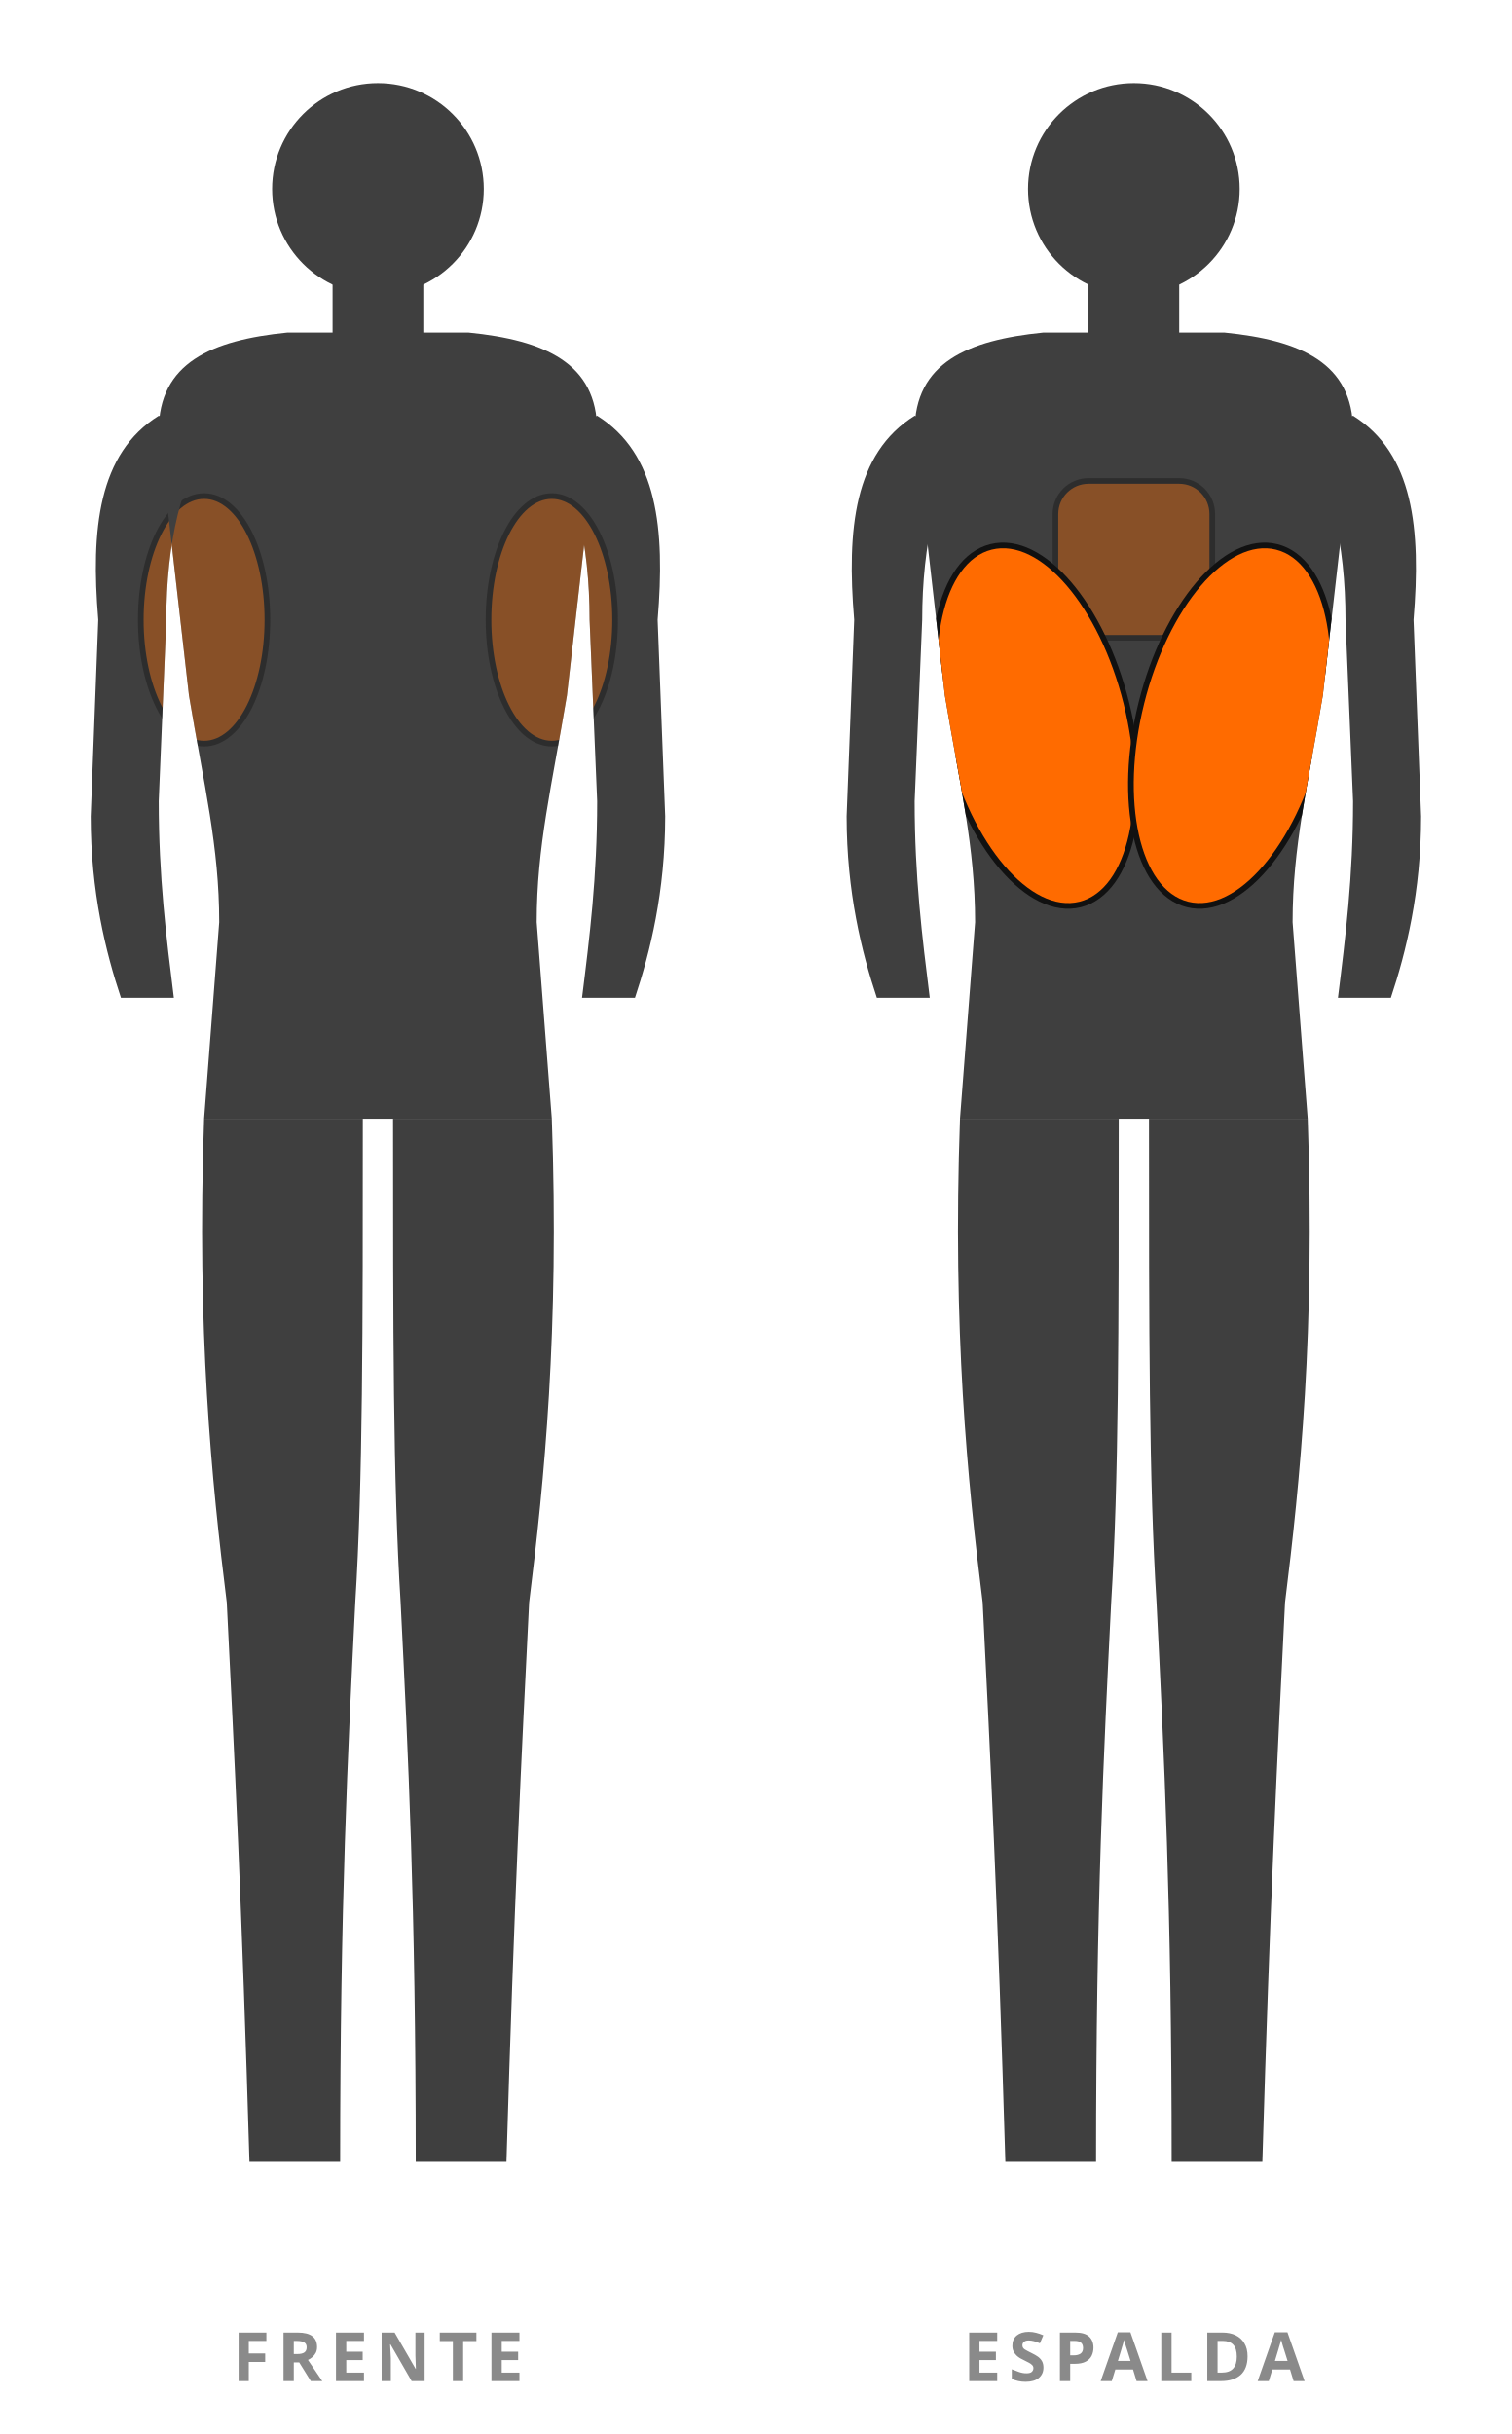
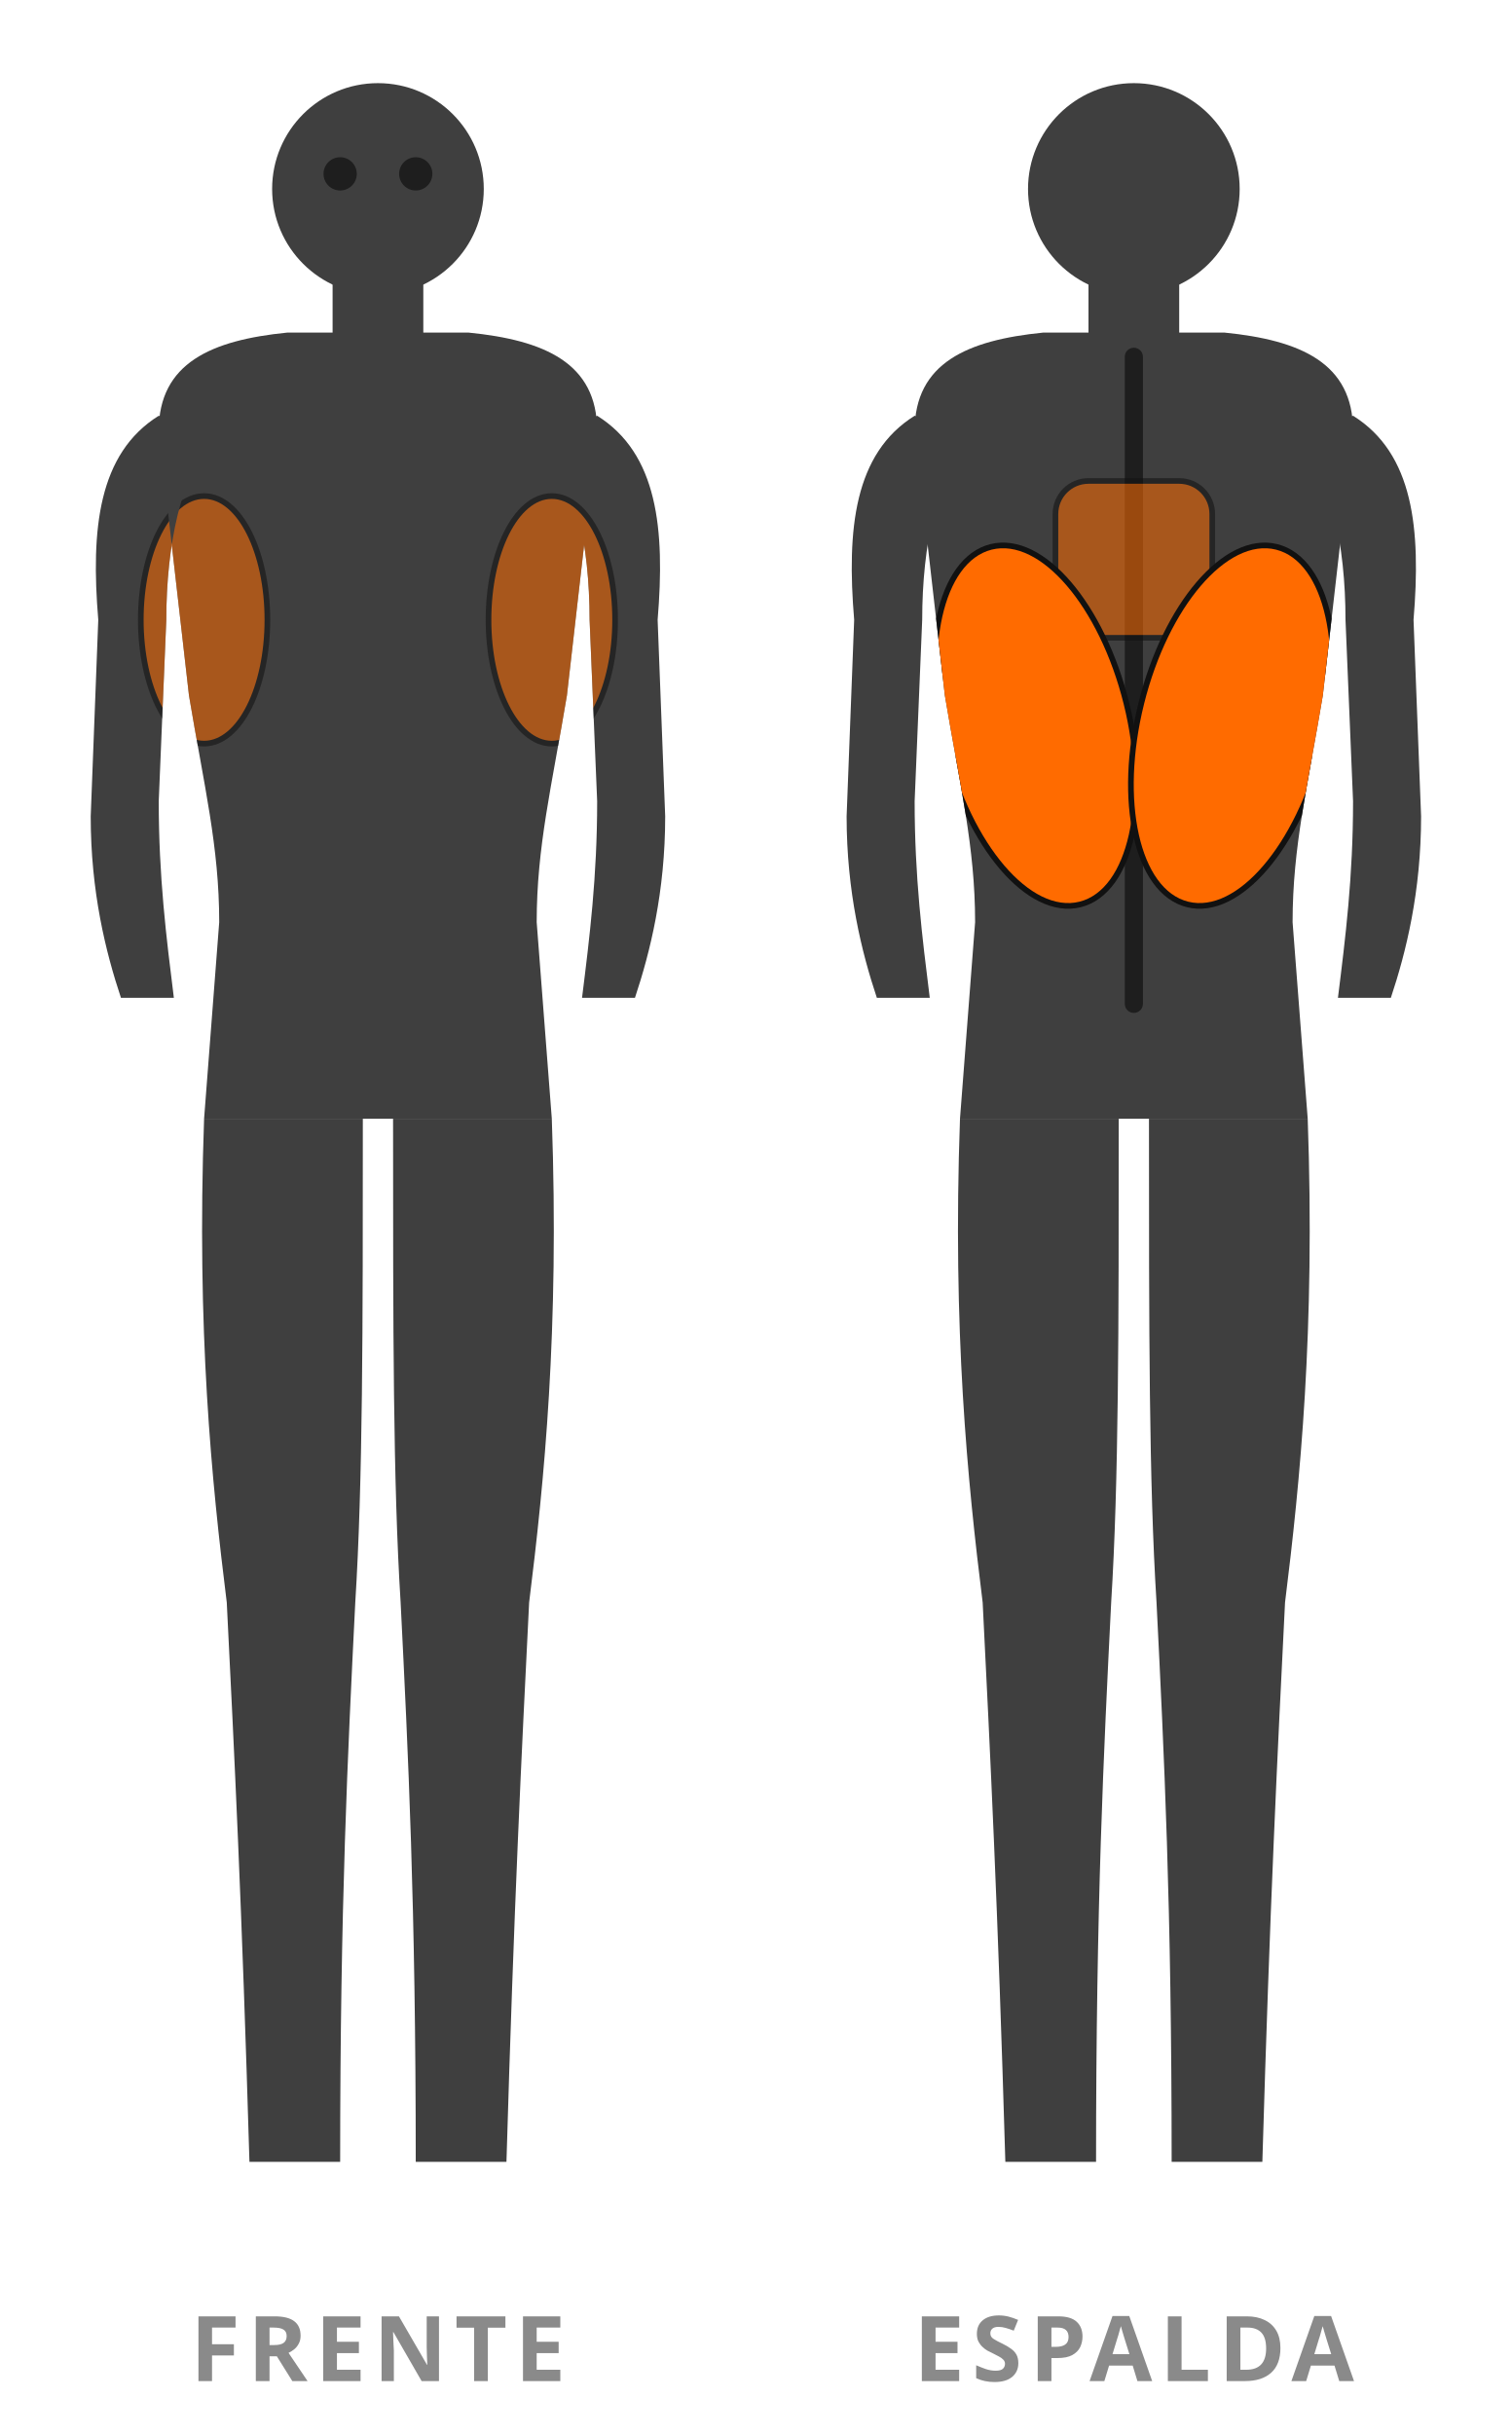
<svg xmlns="http://www.w3.org/2000/svg" viewBox="0 0 200 322" width="200" height="322" role="img" aria-label="Músculos que trabaja: Remo mancuerna a una mano">
  <defs>
    <clipPath id="cuerpoF">
      <circle cx="50" cy="25" r="14" />
      <path d="M 44 36 h 12 v 12 h -12 Z" />
      <path d="M 21 57              C 21 48, 28 45, 38 44              L 62 44 C 72 45, 79 48, 79 57              L 75 92 C 73 104, 71 112, 71 122              L 73 148 L 27 148 L 29 122              C 29 112, 27 104, 25 92 Z" />
      <path d="M 21 55 C 13 60, 12 70, 13 82              L 12 108 C 12 118, 14 126, 16 132              L 23 132 C 22 124, 21 116, 21 106              L 22 82 C 22 72, 24 63, 28 58 Z" />
      <path d="M 79 55 C 87 60, 88 70, 87 82              L 88 108 C 88 118, 86 126, 84 132              L 77 132 C 78 124, 79 116, 79 106              L 78 82 C 78 72, 76 63, 72 58 Z" />
      <path d="M 27 148 C 26 176, 28 196, 30 212              C 31 232, 32 252, 33 286              L 45 286 C 45 252, 46 232, 47 212              C 48 196, 48 176, 48 148 Z" />
      <path d="M 73 148 C 74 176, 72 196, 70 212              C 69 232, 68 252, 67 286              L 55 286 C 55 252, 54 232, 53 212              C 52 196, 52 176, 52 148 Z" />
    </clipPath>
    <clipPath id="cuerpoD">
      <circle cx="150" cy="25" r="14" />
      <path d="M 144 36 h 12 v 12 h -12 Z" />
      <path d="M 121 57              C 121 48, 128 45, 138 44              L 162 44 C 172 45, 179 48, 179 57              L 175 92 C 173 104, 171 112, 171 122              L 173 148 L 127 148 L 129 122              C 129 112, 127 104, 125 92 Z" />
      <path d="M 121 55 C 113 60, 112 70, 113 82              L 112 108 C 112 118, 114 126, 116 132              L 123 132 C 122 124, 121 116, 121 106              L 122 82 C 122 72, 124 63, 128 58 Z" />
      <path d="M 179 55 C 187 60, 188 70, 187 82              L 188 108 C 188 118, 186 126, 184 132              L 177 132 C 178 124, 179 116, 179 106              L 178 82 C 178 72, 176 63, 172 58 Z" />
      <path d="M 127 148 C 126 176, 128 196, 130 212              C 131 232, 132 252, 133 286              L 145 286 C 145 252, 146 232, 147 212              C 148 196, 148 176, 148 148 Z" />
      <path d="M 173 148 C 174 176, 172 196, 170 212              C 169 232, 168 252, 167 286              L 155 286 C 155 252, 154 232, 153 212              C 152 196, 152 176, 152 148 Z" />
    </clipPath>
  </defs>
  <style>
    .base { fill: #3f3f3f; }
    /* El borde del color del fondo separa grupos contiguos. Sin él, lumbar +
       glúteo + isquios se fundían en un único bloque naranja de la cintura a
       la rodilla y no se distinguía qué trabajaba qué. */
+     /* La cara y la columna: lo justo para saber de qué lado se mira. Tienen
+        que verse a tamaño miniatura, así que no pueden ser un matiz del gris. */
+     .detalle { fill: #1e1e1e; }
    .prim, .sec { stroke: #111; stroke-width: 1.5; paint-order: stroke; }
    .prim { fill: #ff6b00; }
-     .sec  { fill: #ff6b00; opacity: .38; }
-     .et   { fill: #8a8a8a; font: 600 9px system-ui, sans-serif; text-anchor: middle; letter-spacing: 1px; }
+     /* .38 quedaba marrón apagado sobre el gris del cuerpo y se confundía con
+        él: a este tamaño "también trabaja esto" tiene que verse. */
+     .sec  { fill: #ff6b00; opacity: .55; }
+     .et   { fill: #8a8a8a; font: 700 12px system-ui, sans-serif; text-anchor: middle; letter-spacing: 1px; }
+     /* El lado que no trabaja nada, y su etiqueta, en segundo plano. */
+     .apagado { opacity: .28; }
    @media (prefers-color-scheme: light) {
      .base { fill: #d6d1c6; }
+       .detalle { fill: #a49d8e; }
      .et   { fill: #7a7060; }
      .prim, .sec { stroke: #f7f5f0; }
    }
  </style>
  <g class="base">
    <circle cx="50" cy="25" r="14" />
    <path d="M 44 36 h 12 v 12 h -12 Z" />
    <path d="M 21 57              C 21 48, 28 45, 38 44              L 62 44 C 72 45, 79 48, 79 57              L 75 92 C 73 104, 71 112, 71 122              L 73 148 L 27 148 L 29 122              C 29 112, 27 104, 25 92 Z" />
    <path d="M 21 55 C 13 60, 12 70, 13 82              L 12 108 C 12 118, 14 126, 16 132              L 23 132 C 22 124, 21 116, 21 106              L 22 82 C 22 72, 24 63, 28 58 Z" />
    <path d="M 79 55 C 87 60, 88 70, 87 82              L 88 108 C 88 118, 86 126, 84 132              L 77 132 C 78 124, 79 116, 79 106              L 78 82 C 78 72, 76 63, 72 58 Z" />
    <path d="M 27 148 C 26 176, 28 196, 30 212              C 31 232, 32 252, 33 286              L 45 286 C 45 252, 46 232, 47 212              C 48 196, 48 176, 48 148 Z" />
    <path d="M 73 148 C 74 176, 72 196, 70 212              C 69 232, 68 252, 67 286              L 55 286 C 55 252, 54 232, 53 212              C 52 196, 52 176, 52 148 Z" />
+   </g>
+   <g class="detalle">
+     <circle cx="45" cy="23" r="2.2" />
+     <circle cx="55" cy="23" r="2.2" />
+   </g>
+   <g class="base">
    <circle cx="150" cy="25" r="14" />
    <path d="M 144 36 h 12 v 12 h -12 Z" />
    <path d="M 121 57              C 121 48, 128 45, 138 44              L 162 44 C 172 45, 179 48, 179 57              L 175 92 C 173 104, 171 112, 171 122              L 173 148 L 127 148 L 129 122              C 129 112, 127 104, 125 92 Z" />
    <path d="M 121 55 C 113 60, 112 70, 113 82              L 112 108 C 112 118, 114 126, 116 132              L 123 132 C 122 124, 121 116, 121 106              L 122 82 C 122 72, 124 63, 128 58 Z" />
    <path d="M 179 55 C 187 60, 188 70, 187 82              L 188 108 C 188 118, 186 126, 184 132              L 177 132 C 178 124, 179 116, 179 106              L 178 82 C 178 72, 176 63, 172 58 Z" />
    <path d="M 127 148 C 126 176, 128 196, 130 212              C 131 232, 132 252, 133 286              L 145 286 C 145 252, 146 232, 147 212              C 148 196, 148 176, 148 148 Z" />
    <path d="M 173 148 C 174 176, 172 196, 170 212              C 169 232, 168 252, 167 286              L 155 286 C 155 252, 154 232, 153 212              C 152 196, 152 176, 152 148 Z" />
+   </g>
+   <g class="detalle">
+     <rect x="148.8" y="46" width="2.4" height="88" rx="1.2" />
  </g>
  <g class="sec" clip-path="url(#cuerpoF)">
    <ellipse cx="27" cy="82" rx="8" ry="16" />
    <ellipse cx="73" cy="82" rx="8" ry="16" />
  </g>
  <g class="sec" clip-path="url(#cuerpoD)">
    <g transform="translate(100,0)">
      <rect x="40" y="64" width="20" height="20" rx="4" />
    </g>
  </g>
  <g class="prim" clip-path="url(#cuerpoD)">
    <g transform="translate(100,0)">
      <ellipse cx="37" cy="96" rx="12" ry="24" transform="rotate(-14 37 96)" />
      <ellipse cx="63" cy="96" rx="12" ry="24" transform="rotate(14 63 96)" />
    </g>
  </g>
  <text class="et" x="50" y="315">FRENTE</text>
  <text class="et" x="150" y="315">ESPALDA</text>
</svg>
